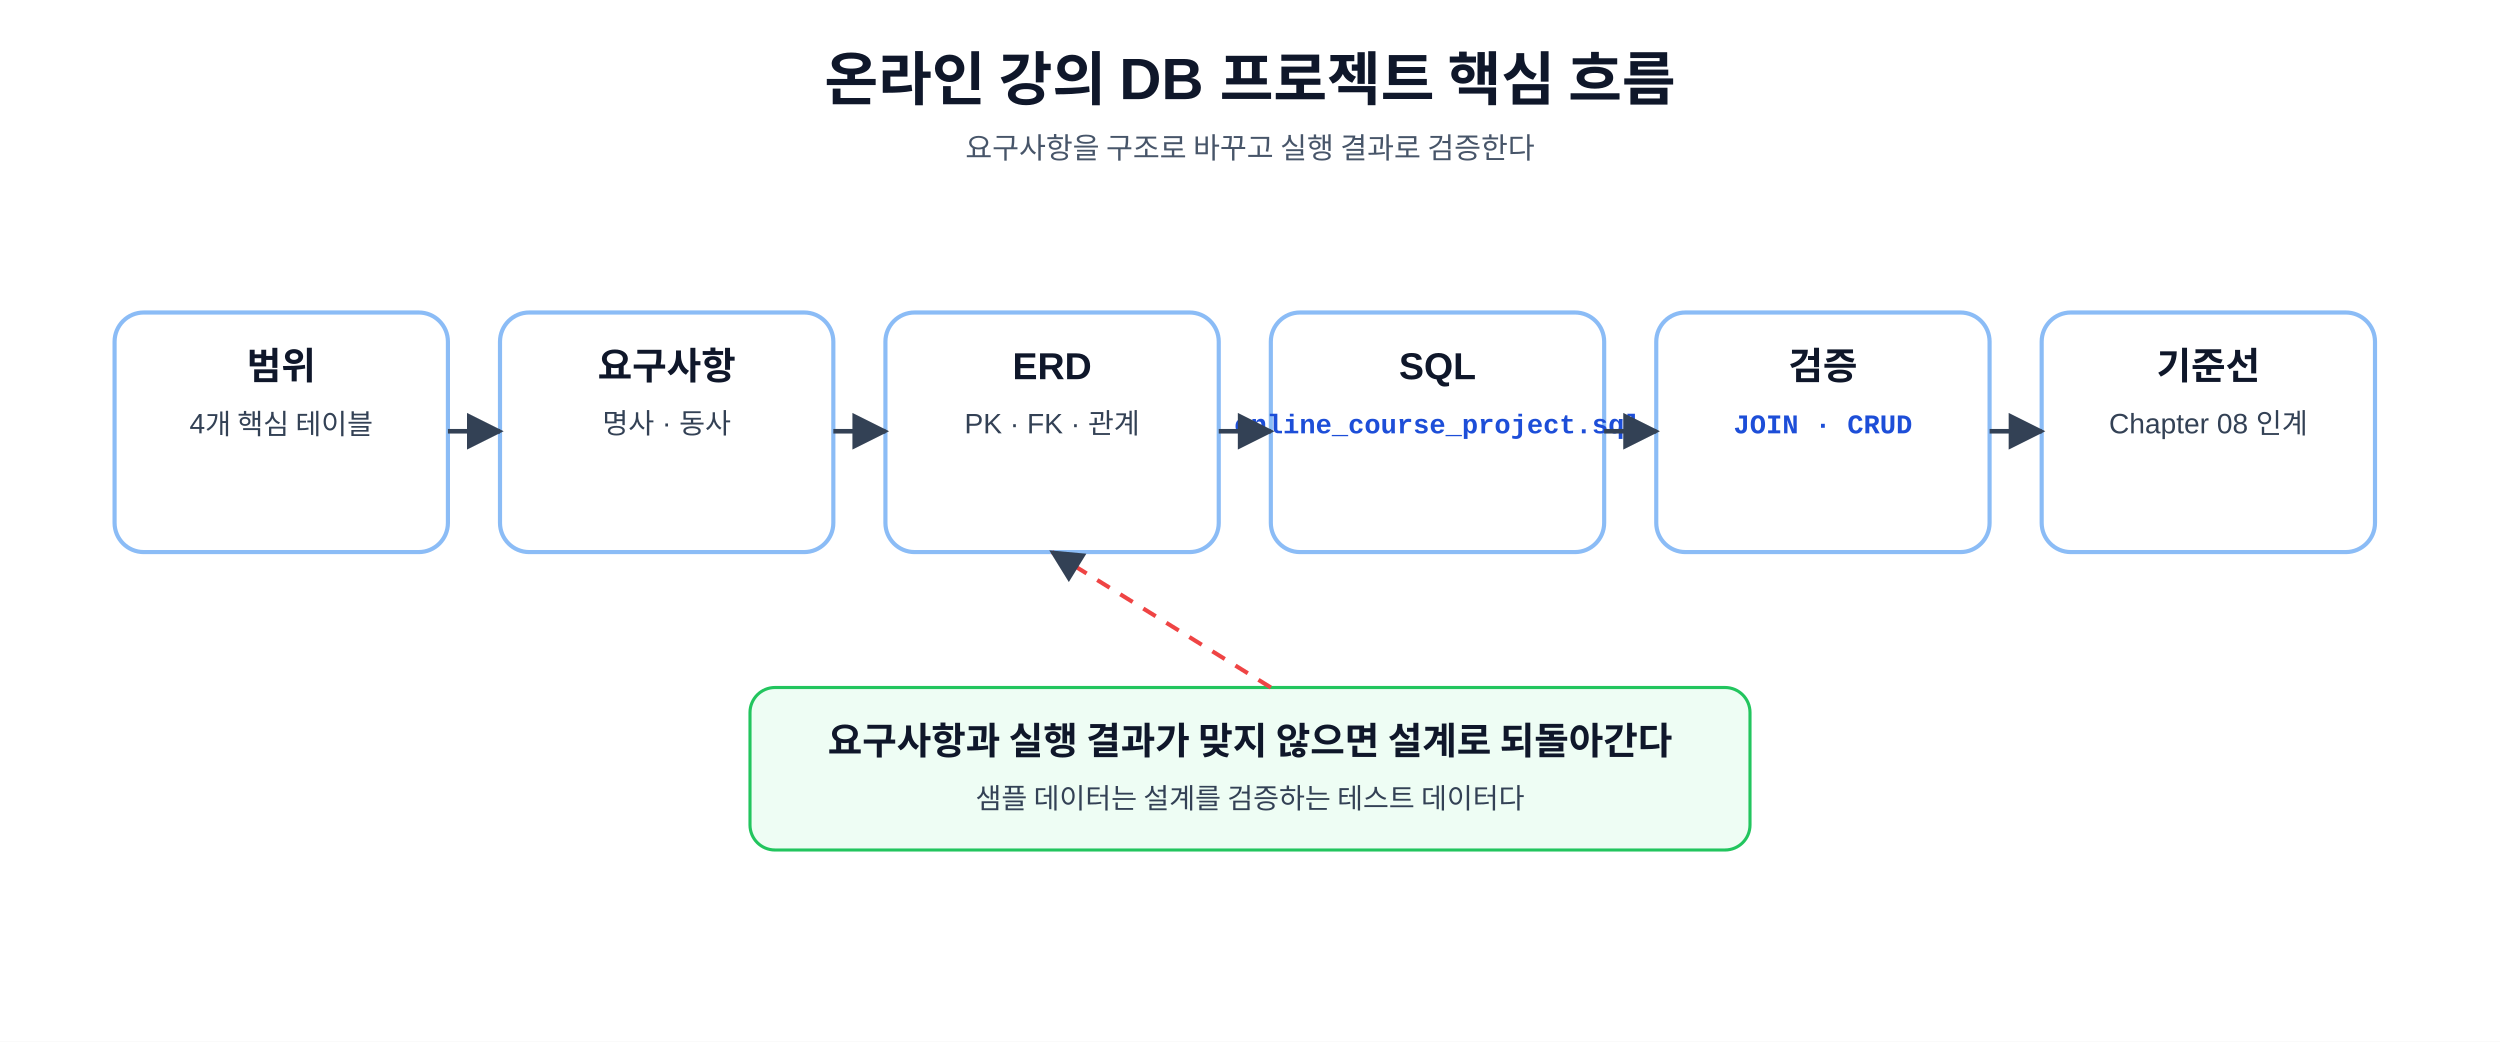
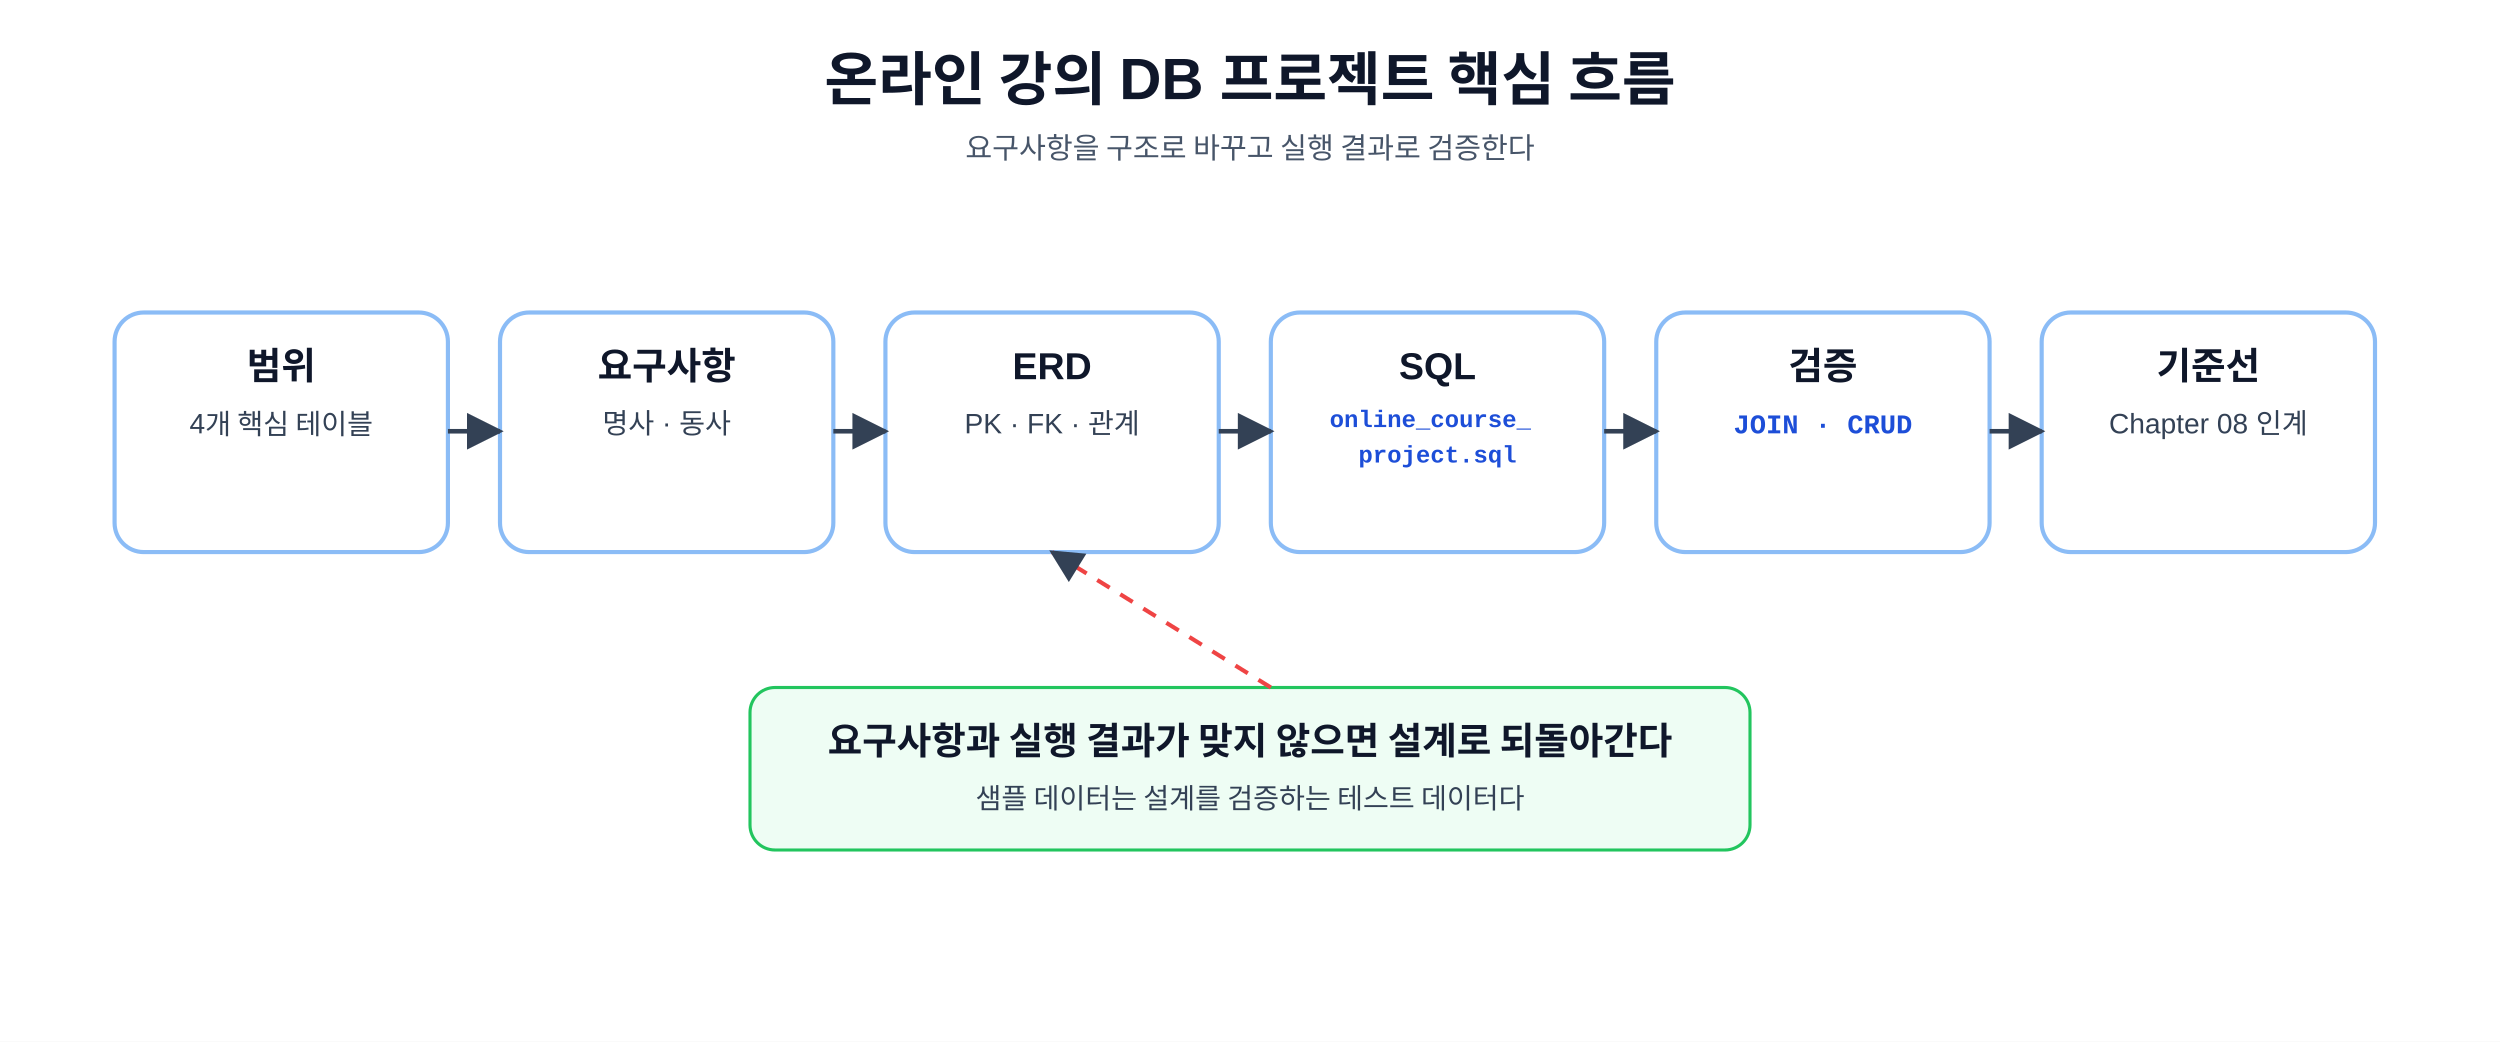
<svg xmlns="http://www.w3.org/2000/svg" width="100%" viewBox="0 0 1200 500" role="img" aria-labelledby="title desc">
  <defs>
    <marker id="arrow" viewBox="0 0 10 10" refX="9" refY="5" markerWidth="8" markerHeight="8" orient="auto">
      <path d="M0 0L10 5L0 10Z" fill="#334155" />
    </marker>
    <style>
- text{font-family:"Malgun Gothic", "Apple SD Gothic Neo", "Noto Sans KR", Arial, sans-serif;fill:#0f172a} .title{font-size:28px;font-weight:700;text-anchor:middle} .sub{font-size:14px;fill:#475569;text-anchor:middle} .box{fill:#fff;stroke:#8bbcf6;stroke-width:2;rx:14} .green{stroke:#22a06b;fill:#f2fff8} .orange{stroke:#f59e0b;fill:#fff8eb} .purple{stroke:#8b5cf6;fill:#f7f3ff} .head{font-size:18px;font-weight:700;text-anchor:middle} .body{font-size:13.5px;text-anchor:middle;fill:#334155} .code{font-family:Consolas, D2Coding, "Courier New", monospace;font-size:13px;font-weight:700;text-anchor:middle;fill:#1d4ed8} .arrow{stroke:#334155;stroke-width:2.2;fill:none;marker-end:url(#arrow)} .dash{stroke:#ef4444;stroke-width:2;fill:none;stroke-dasharray:7 6;marker-end:url(#arrow)} .tag{font-size:12px;font-weight:700;fill:#2563eb;text-anchor:middle} .pk{fill:#dbeafe;stroke:#2563eb;stroke-width:1.4} .fk{fill:#ffedd5;stroke:#f97316;stroke-width:1.4} .note{fill:#eefdf4;stroke:#22c55e;stroke-width:1.5;rx:12} .small{font-size:12.5px;text-anchor:middle;fill:#334155}
+ text{font-family:"Malgun Gothic", "Apple SD Gothic Neo", "Noto Sans KR", Arial, sans-serif;fill:#0f172a} .title{font-size:28px;font-weight:700;text-anchor:middle} .sub{font-size:14px;fill:#475569;text-anchor:middle} .box{fill:#fff;stroke:#8bbcf6;stroke-width:2;rx:14} .green{stroke:#22a06b;fill:#f2fff8} .orange{stroke:#f59e0b;fill:#fff8eb} .purple{stroke:#8b5cf6;fill:#f7f3ff} .head{font-size:18px;font-weight:700;text-anchor:middle} .body{font-size:13.5px;text-anchor:middle;fill:#334155} .code{font-family:Consolas, D2Coding, "Courier New", monospace;font-size:13px;font-weight:700;text-anchor:middle;fill:#1d4ed8} .filename{font-family:Consolas, D2Coding, "Courier New", monospace;font-size:11.5px;font-weight:700;text-anchor:middle;fill:#1d4ed8} .arrow{stroke:#334155;stroke-width:2.2;fill:none;marker-end:url(#arrow)} .dash{stroke:#ef4444;stroke-width:2;fill:none;stroke-dasharray:7 6;marker-end:url(#arrow)} .tag{font-size:12px;font-weight:700;fill:#2563eb;text-anchor:middle} .pk{fill:#dbeafe;stroke:#2563eb;stroke-width:1.4} .fk{fill:#ffedd5;stroke:#f97316;stroke-width:1.4} .note{fill:#eefdf4;stroke:#22c55e;stroke-width:1.5;rx:12} .small{font-size:12.5px;text-anchor:middle;fill:#334155}
</style>
  </defs>
  <rect width="1200" height="500" fill="#ffffff" />
  <text x="600" y="48" class="title">온라인 강의 DB 프로젝트 핵심 흐름</text>
  <text x="600" y="76" class="sub">요구사항을 구조로 바꾸고 실행 결과로 검증한다</text>
  <rect x="55" y="150" width="160" height="115" class="box" />
  <text x="135.0" y="182" class="head">범위</text>
  <text x="135.0" y="208" class="body">4개 핵심 테이블</text>
  <rect x="240" y="150" width="160" height="115" class="box" />
  <text x="320.0" y="182" class="head">요구사항</text>
  <text x="320.0" y="208" class="body">명사 · 동사</text>
  <rect x="425" y="150" width="160" height="115" class="box" />
  <text x="505.0" y="182" class="head">ERD</text>
  <text x="505.0" y="208" class="body">PK · FK · 관계</text>
  <rect x="610" y="150" width="160" height="115" class="box" />
  <text x="690.0" y="182" class="head">SQL</text>
-   <text x="690.0" y="208" class="code">online_course_project.sql</text>
+   <text x="690.0" y="205" class="filename">
+     <tspan x="690.0" dy="0">online_course_</tspan>
+     <tspan x="690.0" dy="17">project.sql</tspan>
+   </text>
  <rect x="795" y="150" width="160" height="115" class="box" />
  <text x="875.0" y="182" class="head">검증</text>
  <text x="875.0" y="208" class="code">JOIN · CRUD</text>
  <rect x="980" y="150" width="160" height="115" class="box" />
  <text x="1060.0" y="182" class="head">기준선</text>
  <text x="1060.0" y="208" class="body">Chapter 08 인계</text>
  <path d="M215 207 L240 207" class="arrow" />
  <path d="M400 207 L425 207" class="arrow" />
  <path d="M585 207 L610 207" class="arrow" />
  <path d="M770 207 L795 207" class="arrow" />
  <path d="M955 207 L980 207" class="arrow" />
  <rect x="360" y="330" width="480" height="78" class="note" />
  <text x="600" y="362" class="head">요구사항과 실행 결과가 맞지 않으면 설계로 되돌아간다</text>
  <text x="600" y="388" class="body">샘플 데이터는 설계를 검증하는 테스트 데이터다</text>
  <path d="M610 330 L505 265" class="dash" />
</svg>
